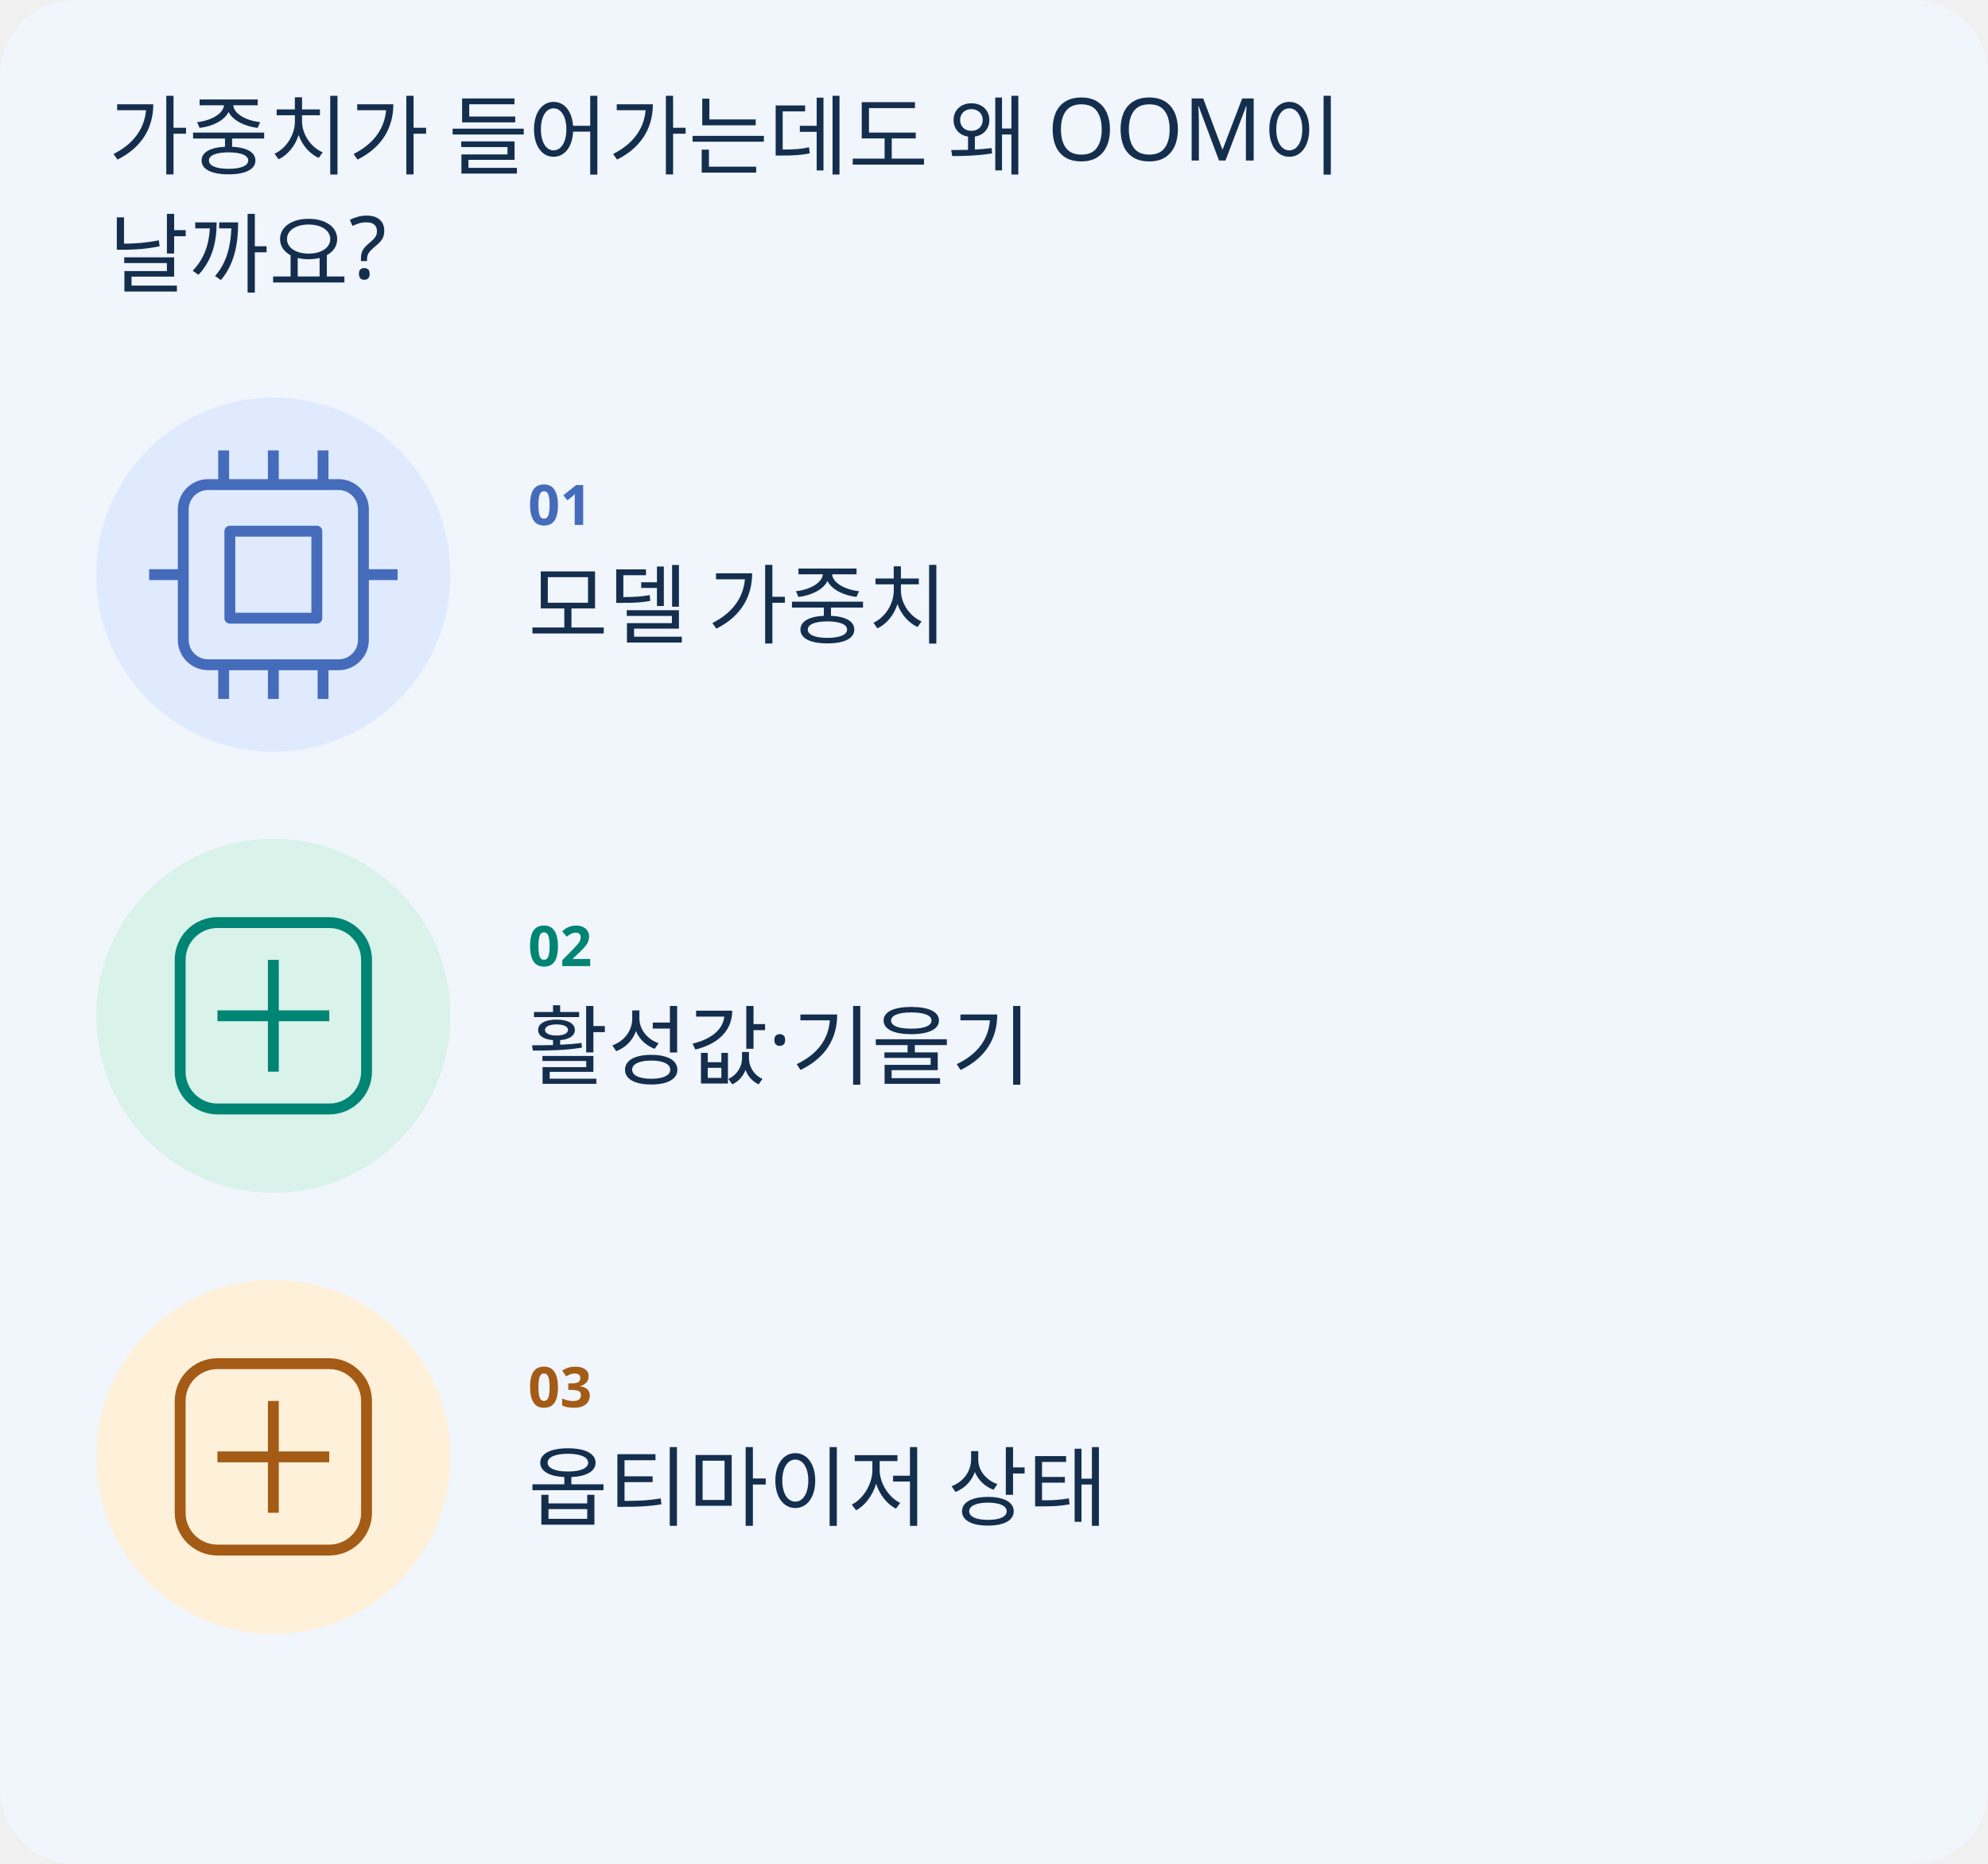
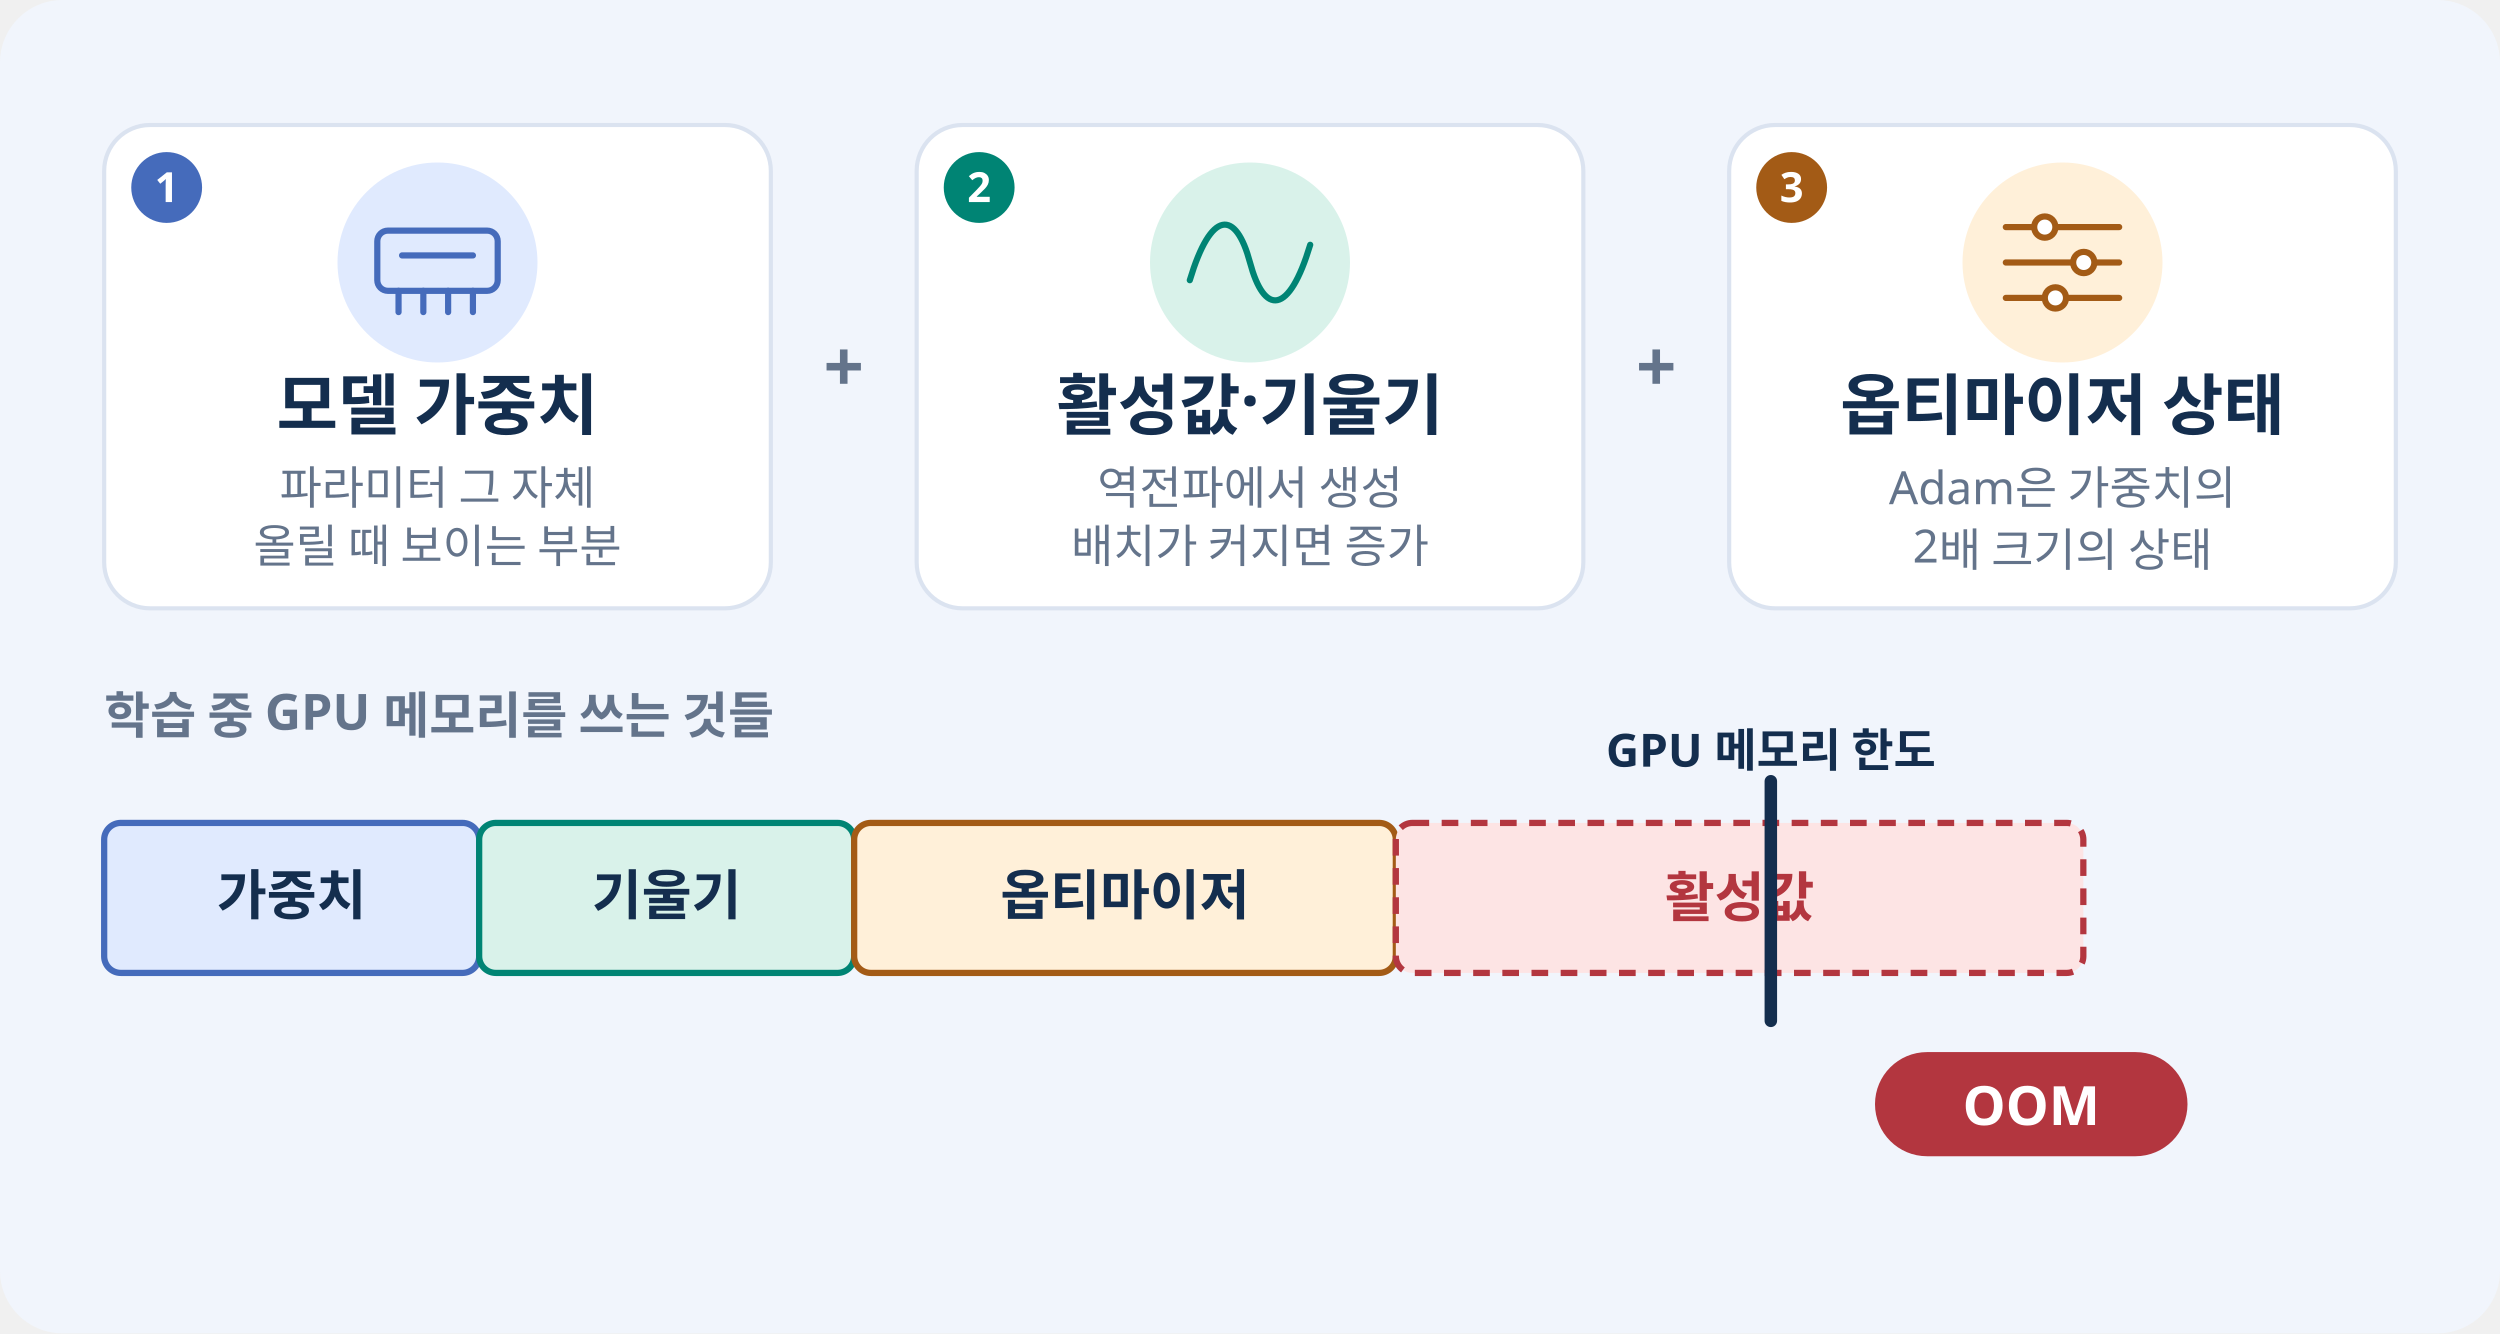
- <svg xmlns="http://www.w3.org/2000/svg" width="640" height="600" viewBox="0 0 640 600" role="img" aria-labelledby="title">
-   <rect width="100%" height="100%" rx="24" fill="#f1f5fc" />
+ <svg xmlns="http://www.w3.org/2000/svg" width="1200" height="640" viewBox="0 0 1200 640" role="img" aria-labelledby="title">
+   <defs>
+     <marker id="ah" viewBox="0 0 10 10" refX="8" refY="5" markerWidth="7" markerHeight="7" orient="auto-start-reverse">
+       <path d="M0 0L10 5L0 10z" fill="#64748b" />
+     </marker>
+   </defs>
+   <rect width="100%" height="100%" rx="30" fill="#f1f5fc" />
  <g font-family="system-ui, sans-serif">
-     <text x="35" y="54" font-size="28" fill="#142e4e">가중치가 들어가는데도 왜 OOM이</text>
-     <text x="35" y="92" font-size="28" fill="#142e4e">날까요?</text>
-     <circle cx="88" cy="185" r="57" fill="#e0eafe" />
-     <g transform="translate(88 185)" fill="none" stroke="#456bbb" stroke-width="3.5" stroke-linejoin="round">
-       <rect x="-29" y="-29" width="58" height="58" rx="8" />
-       <rect x="-14" y="-14" width="28" height="28" />
-       <path d="M-16 -40V-30M0 -40V-30M16 -40V-30M-16 30V40M0 30V40M16 30V40M-40 0H-30M30 0H40" />
+     <rect x="50" y="60" width="320" height="232" rx="22" fill="#fff" stroke="#dbe3f0" stroke-width="2" />
+     <circle cx="210.0" cy="126" r="48" fill="#e0eafe" />
+     <g transform="translate(210.0 126) scale(0.85)">
+       <g fill="none" stroke="#456bbb" stroke-width="3.5" stroke-linejoin="round" stroke-linecap="round">
+         <rect x="-34" y="-18" width="68" height="34" rx="6" />
+         <path d="M-22 16V28M-8 16V28M6 16V28M20 16V28M-20 -4H20" />
+       </g>
    </g>
-     <text x="170" y="169" font-size="18" fill="#456bbb" font-weight="700">01</text>
-     <text x="170" y="205" font-size="28" fill="#142e4e" font-weight="400">모델 가중치</text>
-     <circle cx="88" cy="327" r="57" fill="#d9f2ea" />
-     <g transform="translate(88 327)" fill="none" stroke="#008474" stroke-width="3.5" stroke-linejoin="round">
-       <rect x="-30" y="-30" width="60" height="60" rx="12" />
-       <path d="M-18 0H18M0 -18V18" />
+     <circle cx="80" cy="90" r="17" fill="#456bbb" />
+     <text x="80" y="97" font-size="20" fill="#fff" font-weight="700" text-anchor="middle">1</text>
+     <text x="210.0" y="206" font-size="32" fill="#142e4e" font-weight="700" text-anchor="middle">모델 가중치</text>
+     <text x="210.0" y="242" font-size="22" fill="#64748b" font-weight="400" text-anchor="middle">파라미터 그 자체</text>
+     <text x="210.0" y="270" font-size="22" fill="#64748b" font-weight="400" text-anchor="middle">올릴 때 보이는 부분</text>
+     <rect x="440" y="60" width="320" height="232" rx="22" fill="#fff" stroke="#dbe3f0" stroke-width="2" />
+     <circle cx="600.0" cy="126" r="48" fill="#d9f2ea" />
+     <g transform="translate(600.0 126) scale(0.85)">
+       <g fill="none" stroke="#008474" stroke-width="3.5" stroke-linejoin="round" stroke-linecap="round">
+         <path d="M-34 10C-22 -30 -8 -30 0 0S22 30 34 -10" />
+       </g>
    </g>
-     <text x="170" y="311" font-size="18" fill="#008474" font-weight="700">02</text>
-     <text x="170" y="347" font-size="28" fill="#142e4e" font-weight="400">활성값·기울기</text>
-     <circle cx="88" cy="469" r="57" fill="#fff0d9" />
-     <g transform="translate(88 469)" fill="none" stroke="#a35b16" stroke-width="3.5" stroke-linejoin="round">
-       <rect x="-30" y="-30" width="60" height="60" rx="12" />
-       <path d="M-18 0H18M0 -18V18" />
+     <circle cx="470" cy="90" r="17" fill="#008474" />
+     <text x="470" y="97" font-size="20" fill="#fff" font-weight="700" text-anchor="middle">2</text>
+     <text x="600.0" y="206" font-size="32" fill="#142e4e" font-weight="700" text-anchor="middle">활성값·기울기</text>
+     <text x="600.0" y="242" font-size="22" fill="#64748b" font-weight="400" text-anchor="middle">역전파에서 생성</text>
+     <text x="600.0" y="270" font-size="22" fill="#64748b" font-weight="400" text-anchor="middle">배치가 커지면 증가</text>
+     <rect x="830" y="60" width="320" height="232" rx="22" fill="#fff" stroke="#dbe3f0" stroke-width="2" />
+     <circle cx="990.0" cy="126" r="48" fill="#fff0d9" />
+     <g transform="translate(990.0 126) scale(0.85)">
+       <g fill="none" stroke="#a35b16" stroke-width="3.5" stroke-linejoin="round" stroke-linecap="round">
+         <path d="M-32 -20H32M-32 0H32M-32 20H32" />
+         <circle cx="-10" cy="-20" r="6" fill="#fff" />
+         <circle cx="12" cy="0" r="6" fill="#fff" />
+         <circle cx="-4" cy="20" r="6" fill="#fff" />
+       </g>
    </g>
-     <text x="170" y="453" font-size="18" fill="#a35b16" font-weight="700">03</text>
-     <text x="170" y="489" font-size="28" fill="#142e4e" font-weight="400">옵티마이저 상태</text>
+     <circle cx="860" cy="90" r="17" fill="#a35b16" />
+     <text x="860" y="97" font-size="20" fill="#fff" font-weight="700" text-anchor="middle">3</text>
+     <text x="990.0" y="206" font-size="32" fill="#142e4e" font-weight="700" text-anchor="middle">옵티마이저 상태</text>
+     <text x="990.0" y="242" font-size="22" fill="#64748b" font-weight="400" text-anchor="middle">Adam은 가중치의</text>
+     <text x="990.0" y="270" font-size="22" fill="#64748b" font-weight="400" text-anchor="middle">2배 크기의 상태</text>
+     <text x="405.0" y="188.0" font-size="34" fill="#64748b" font-weight="700" text-anchor="middle">+</text>
+     <text x="795.0" y="188.0" font-size="34" fill="#64748b" font-weight="700" text-anchor="middle">+</text>
+     <text x="50" y="352" font-size="24" fill="#64748b" font-weight="700" text-anchor="start">학습 중 GPU 메모리를 쓰는 것들</text>
+     <rect x="50" y="395" width="180" height="72" rx="8" fill="#e0eafe" stroke="#456bbb" stroke-width="3" />
+     <text x="140.0" y="439.0" font-size="26" fill="#142e4e" font-weight="700" text-anchor="middle">가중치</text>
+     <rect x="230" y="395" width="180" height="72" rx="8" fill="#d9f2ea" stroke="#008474" stroke-width="3" />
+     <text x="320.0" y="439.0" font-size="26" fill="#142e4e" font-weight="700" text-anchor="middle">기울기</text>
+     <rect x="410" y="395" width="260" height="72" rx="8" fill="#fff0d9" stroke="#a35b16" stroke-width="3" />
+     <text x="540.0" y="439.0" font-size="26" fill="#142e4e" font-weight="700" text-anchor="middle">옵티마이저</text>
+     <rect x="670" y="395" width="330" height="72" rx="8" fill="#fde4e4" stroke="#b3363f" stroke-width="3" stroke-dasharray="8 6" />
+     <text x="835" y="440" font-size="26" fill="#b3363f" font-weight="700" text-anchor="middle">활성값</text>
+     <path d="M850 375L850 490" stroke="#142e4e" stroke-width="6" fill="none" stroke-linecap="round" />
+     <text x="850" y="368" font-size="22" fill="#142e4e" font-weight="700" text-anchor="middle">GPU 메모리 한도</text>
+     <rect x="900" y="505" width="150" height="50" rx="25" fill="#b3363f" />
+     <text x="975" y="540" font-size="26" fill="#fff" font-weight="700" text-anchor="middle">OOM</text>
  </g>
</svg>
